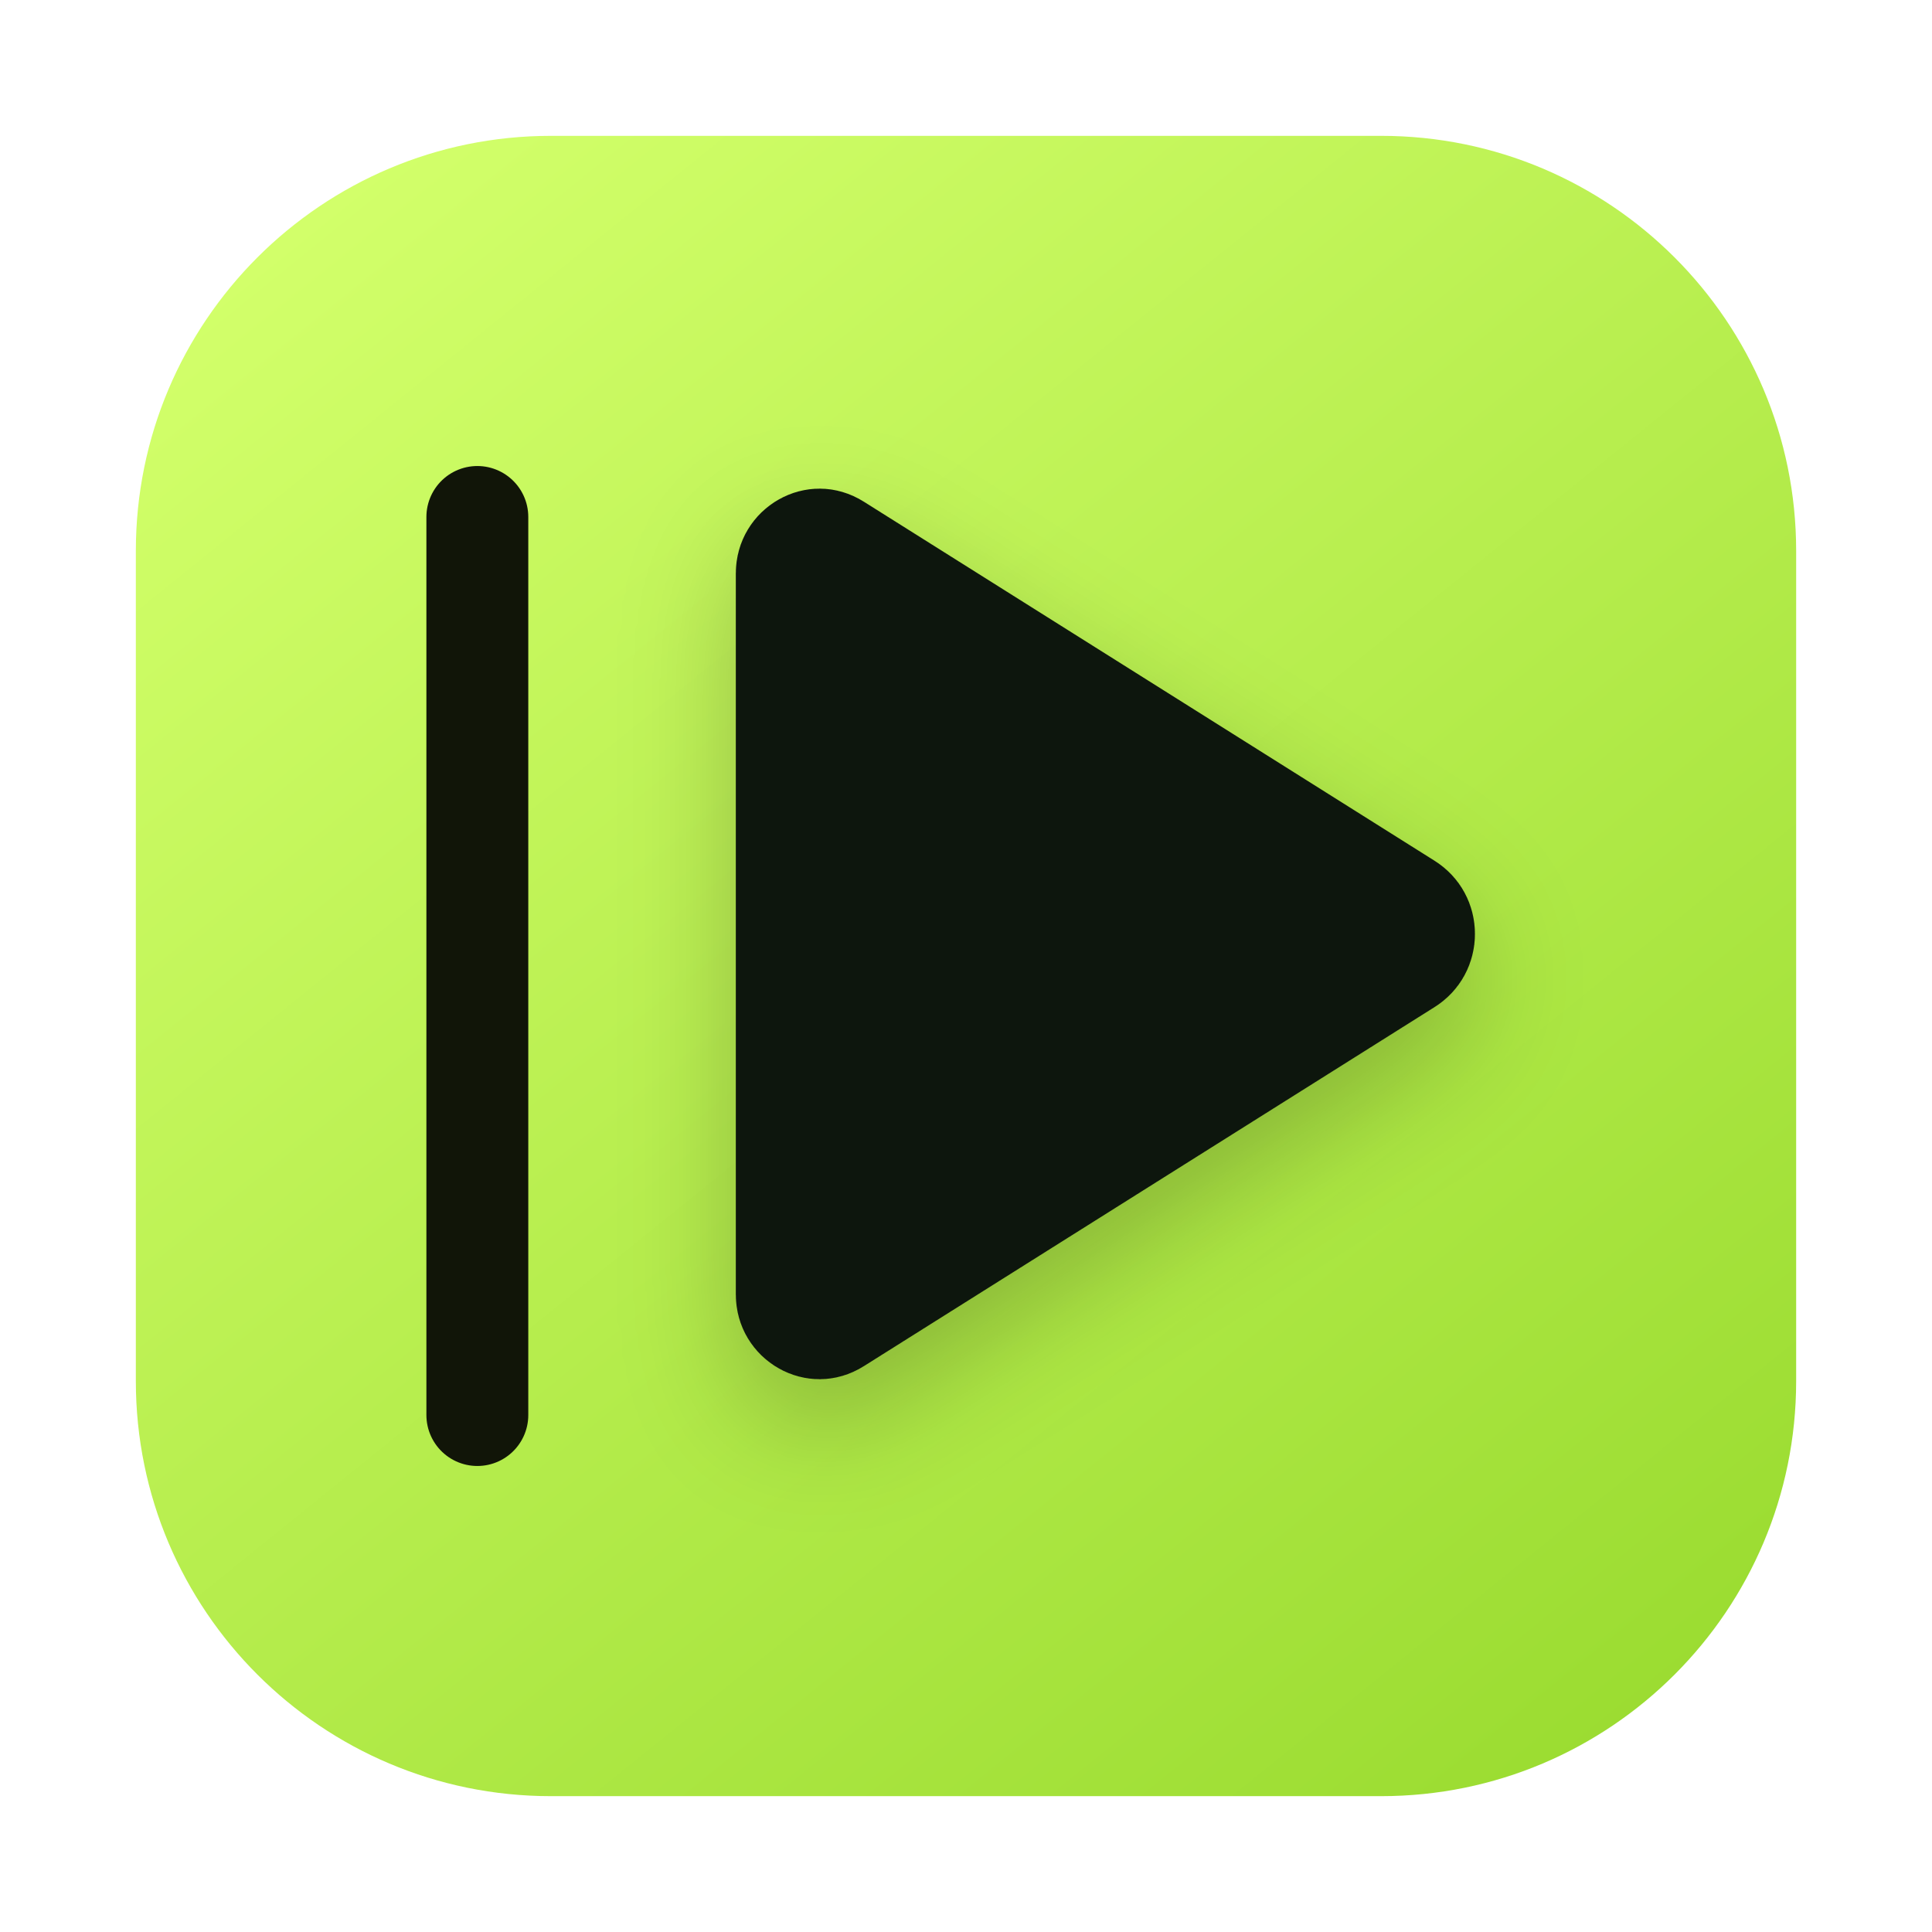
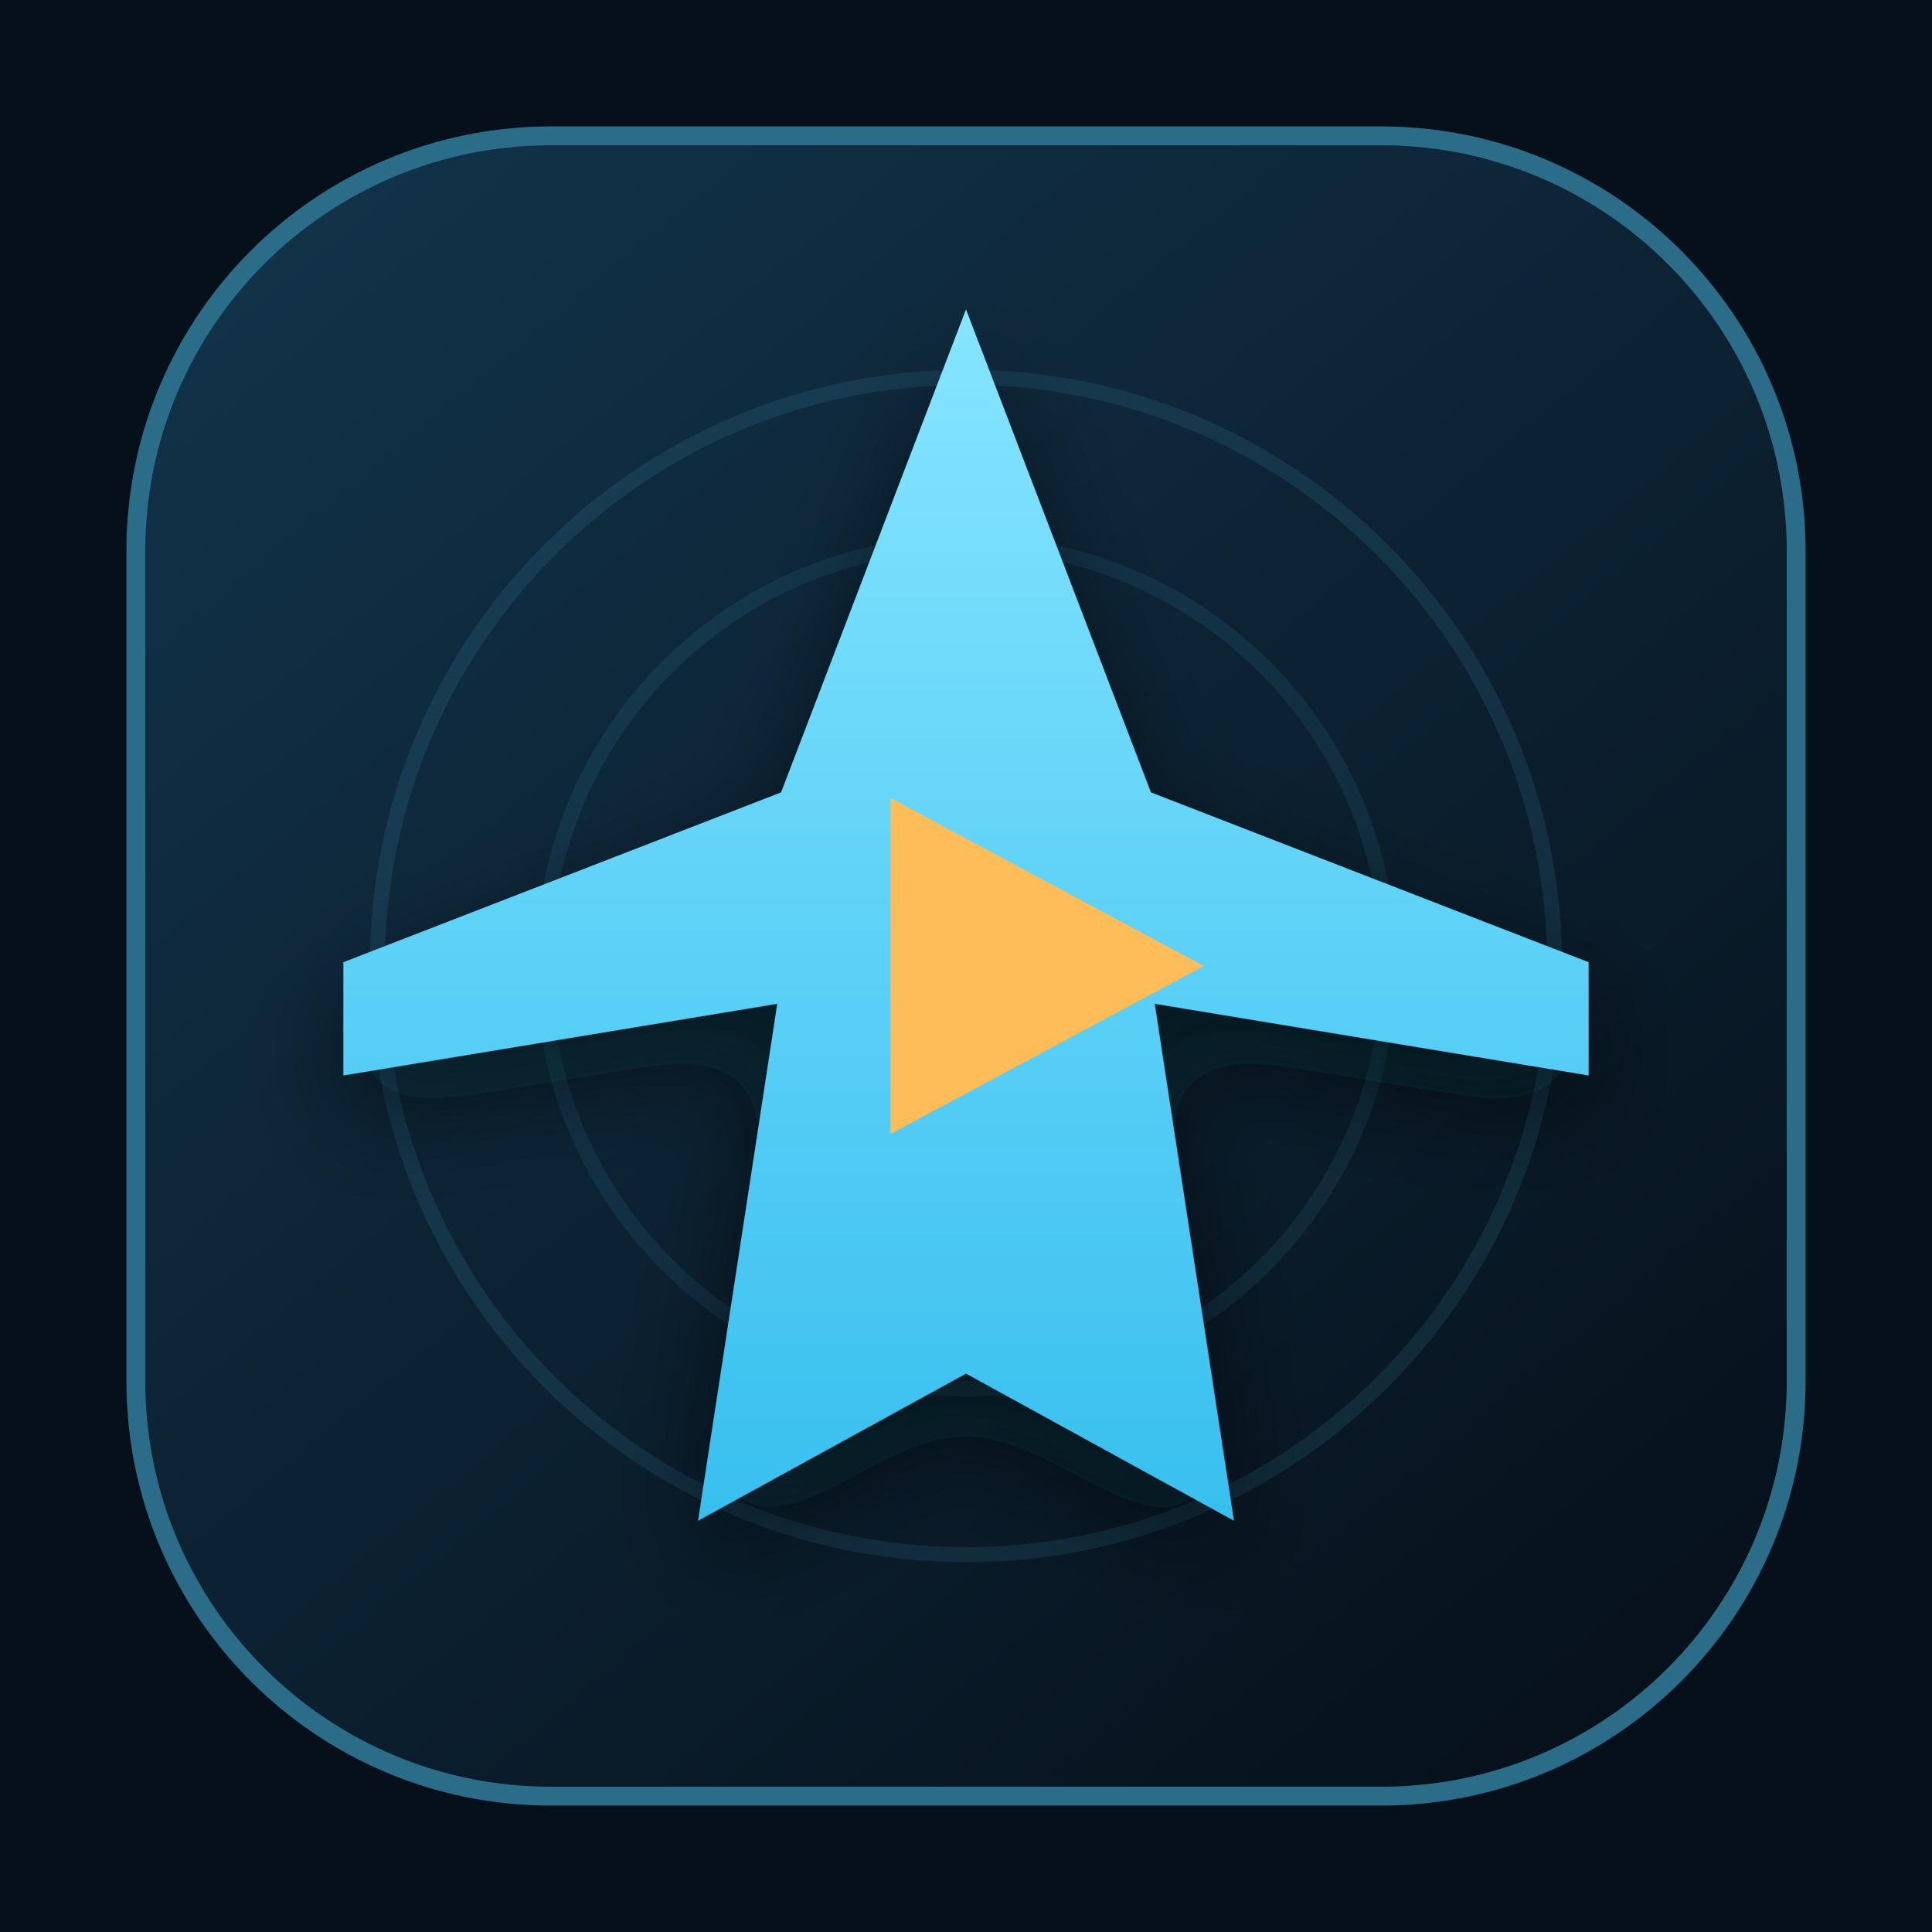
<svg xmlns="http://www.w3.org/2000/svg" viewBox="0 0 1024 1024">
  <defs>
-     <linearGradient id="bg" x1="180" y1="100" x2="850" y2="930" gradientUnits="userSpaceOnUse">
-       <stop stop-color="#d2ff6a" />
-       <stop offset="1" stop-color="#9bdc31" />
+     <linearGradient id="bg" x1="160" y1="80" x2="880" y2="940" gradientUnits="userSpaceOnUse">
+       <stop stop-color="#12334A" />
+       <stop offset="1" stop-color="#06101A" />
+     </linearGradient>
+     <linearGradient id="aircraft" x1="512" y1="164" x2="512" y2="806" gradientUnits="userSpaceOnUse">
+       <stop stop-color="#86E5FF" />
+       <stop offset="1" stop-color="#38BFEF" />
    </linearGradient>
    <filter id="shadow" x="-30%" y="-30%" width="160%" height="160%">
-       <feDropShadow dx="0" dy="24" stdDeviation="30" flood-color="#000" flood-opacity=".22" />
+       <feDropShadow dx="0" dy="22" stdDeviation="28" flood-color="#021019" flood-opacity=".55" />
    </filter>
  </defs>
-   <rect x="72" y="72" width="880" height="880" rx="220" fill="url(#bg)" />
-   <path d="M390 304c0-35 38-57 68-38l302 190c29 18 29 60 0 78L458 724c-30 19-68-3-68-38V304Z" fill="#111508" filter="url(#shadow)" />
-   <path d="M253 274v476" stroke="#111508" stroke-width="54" stroke-linecap="round" />
+   <rect width="1024" height="1024" fill="#06101A" />
+   <rect x="72" y="72" width="880" height="880" rx="220" fill="url(#bg)" stroke="#2B6D89" stroke-width="10" />
+   <circle cx="512" cy="512" r="312" fill="none" stroke="#5BD6FF" stroke-opacity=".10" stroke-width="8" />
+   <circle cx="512" cy="512" r="224" fill="none" stroke="#5BD6FF" stroke-opacity=".08" stroke-width="8" />
+   <path d="M512 164 610 420 842 510v60l-230-38 42 274-142-78-142 78 42-274-230 38v-60l232-90 98-256Z" fill="url(#aircraft)" filter="url(#shadow)" />
+   <path d="m472 423 166 89-166 89V423Z" fill="#FFBD59" />
</svg>
